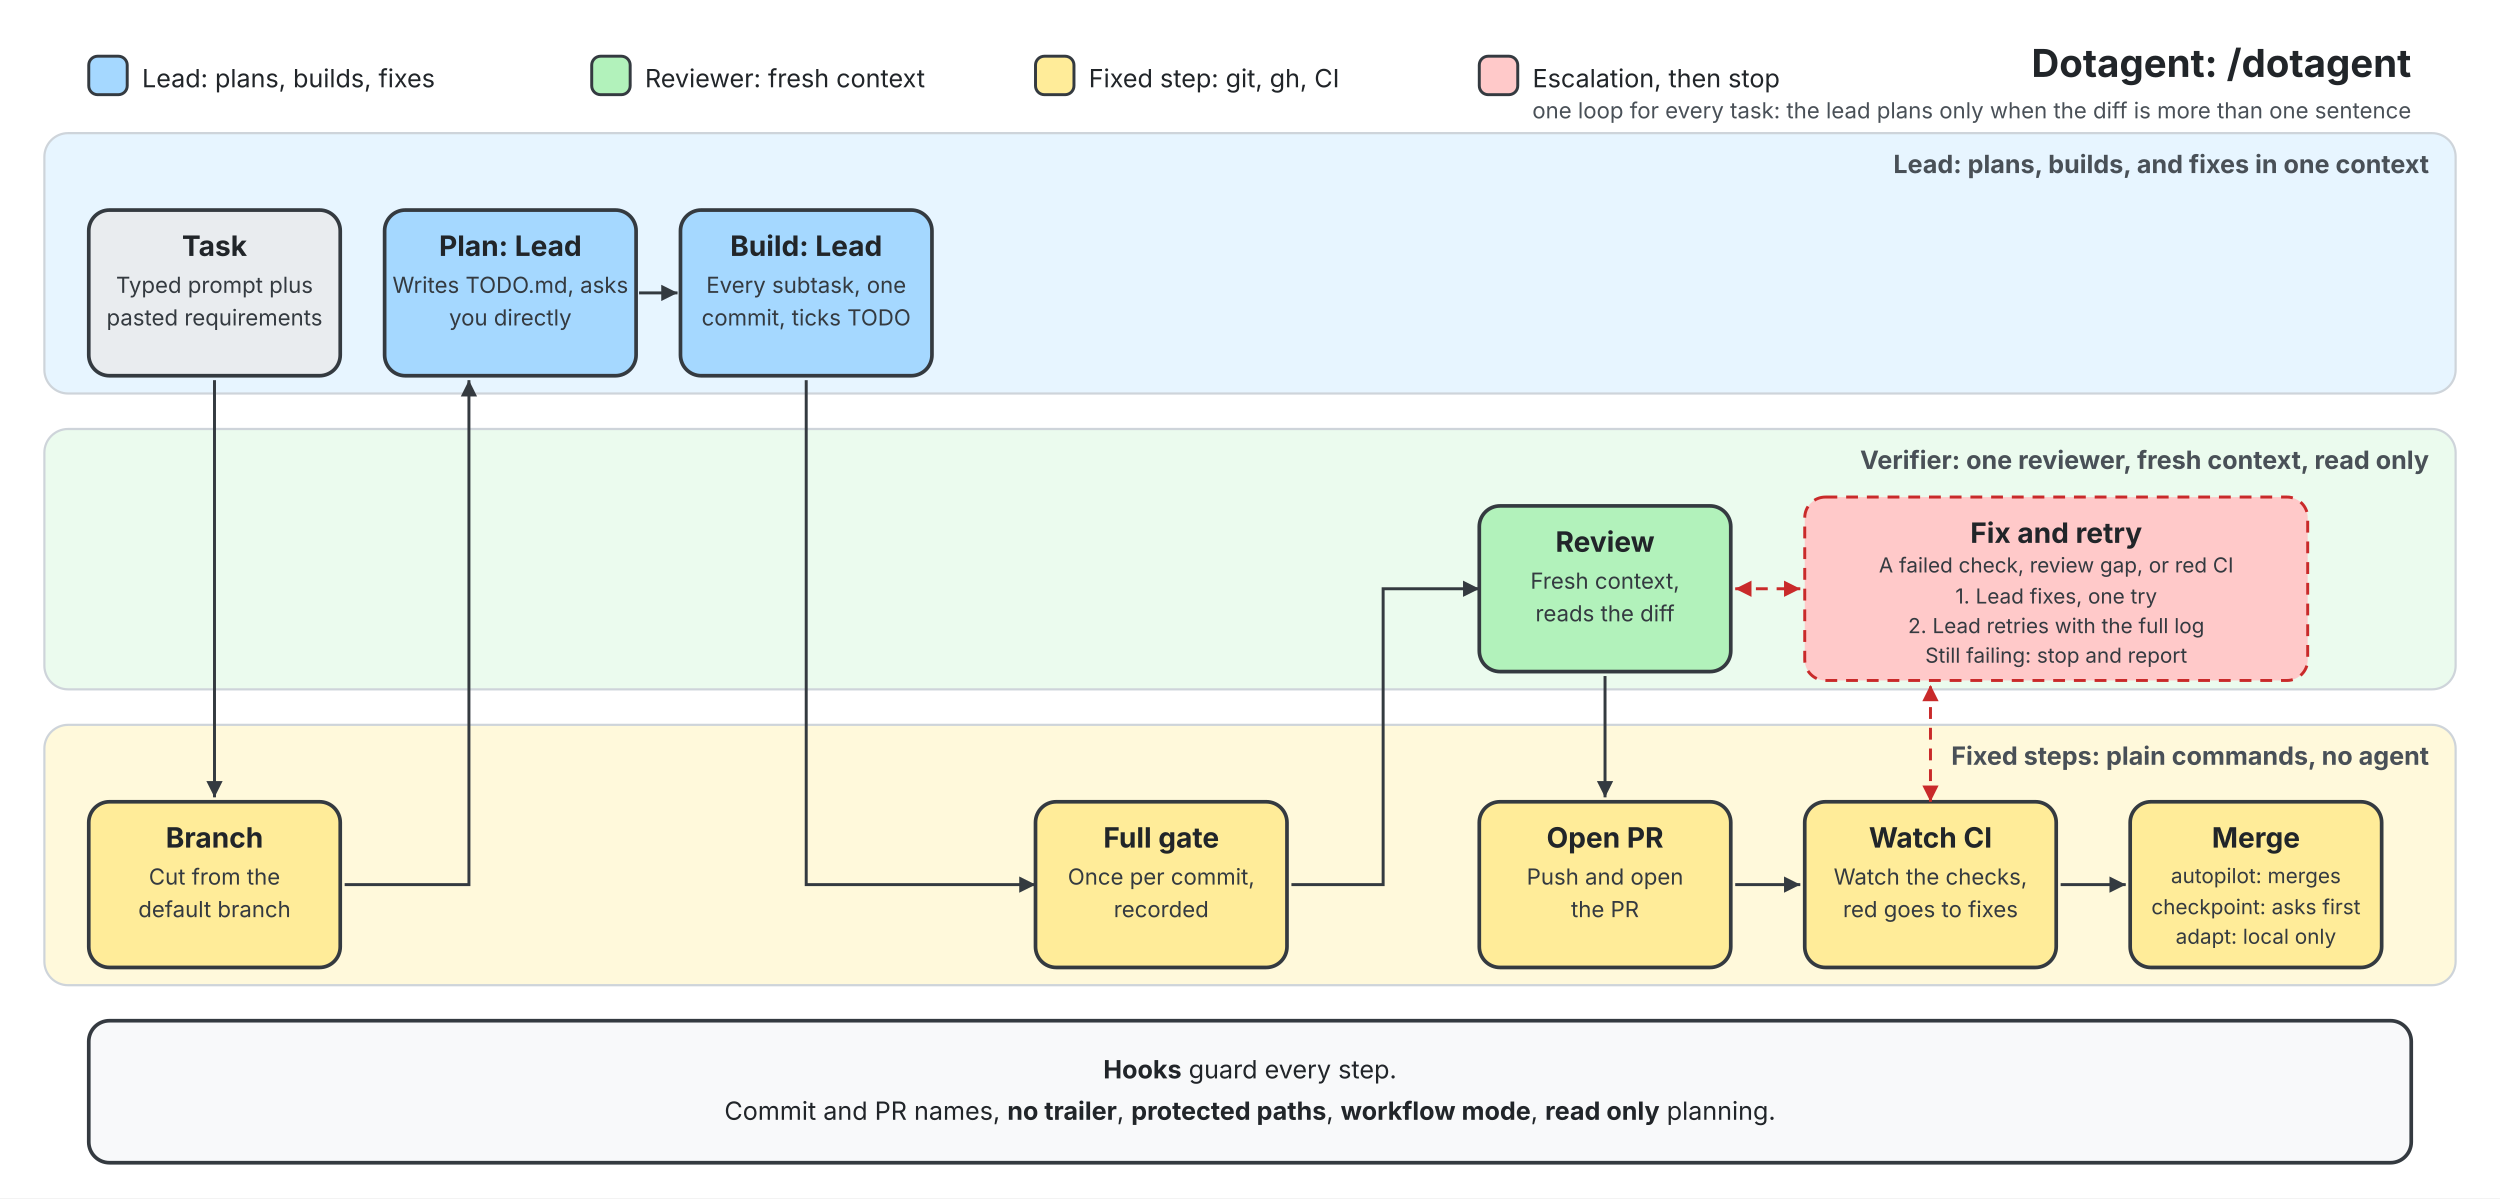
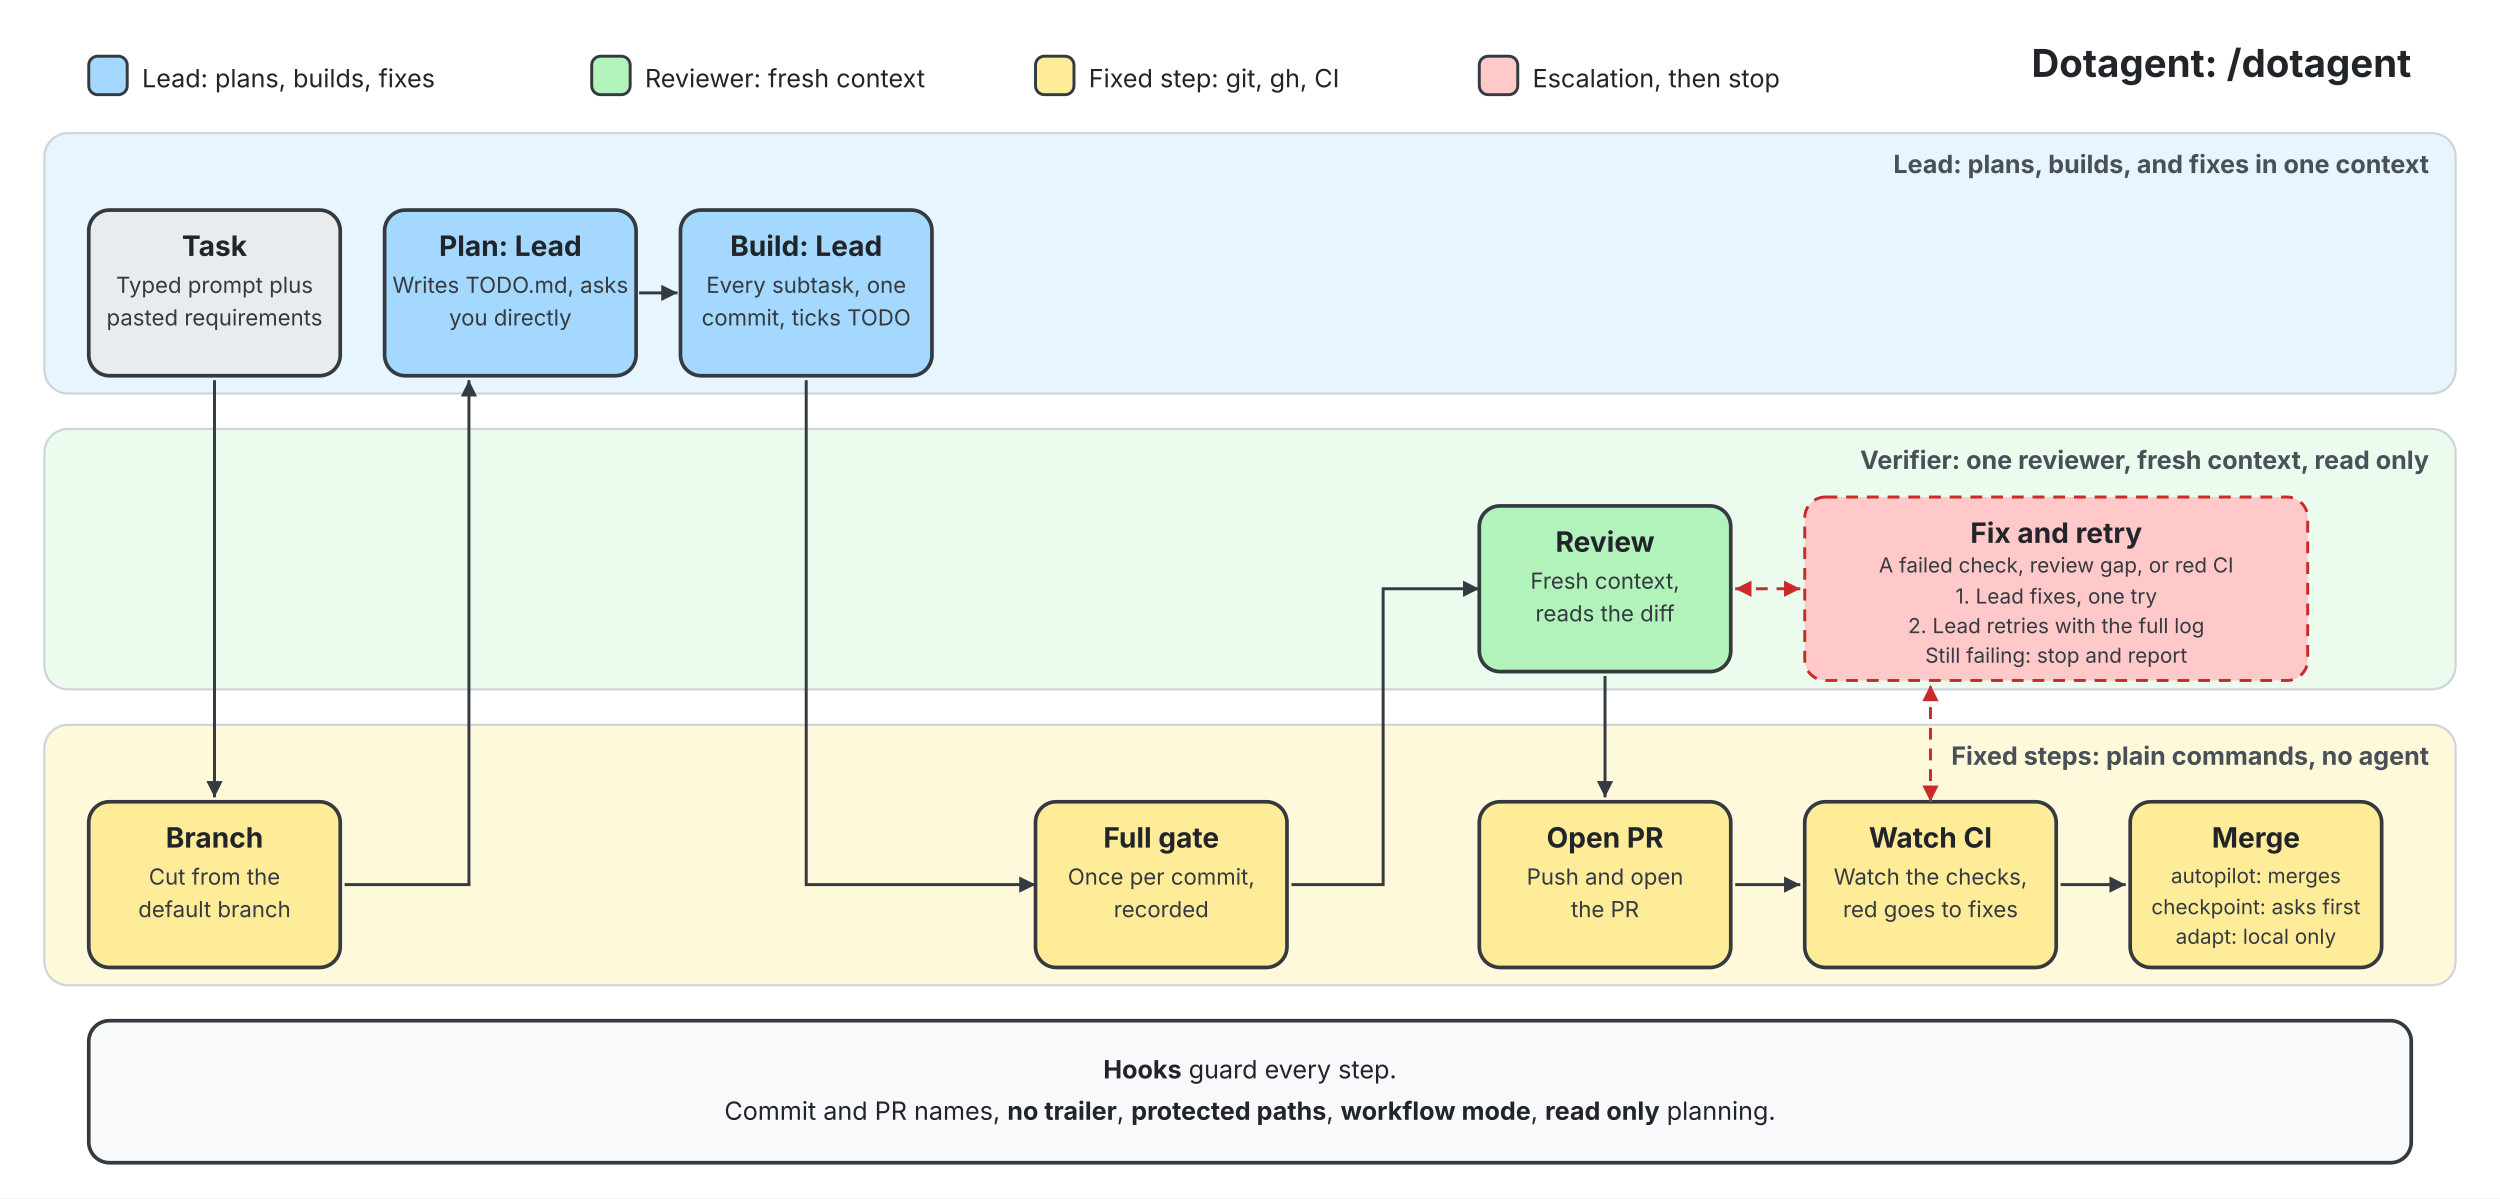
<svg xmlns="http://www.w3.org/2000/svg" viewBox="0 0 1690 810" width="1690" height="810" font-family="Inter, -apple-system, Helvetica Neue, Helvetica, Arial, sans-serif">
  <defs>
    <marker id="a" viewBox="0 0 10 10" markerUnits="userSpaceOnUse" markerWidth="11" markerHeight="11" refX="10" refY="5" orient="auto-start-reverse">
      <path d="M0,0 L10,5 L0,10 z" fill="#343a40" />
    </marker>
    <marker id="r" viewBox="0 0 10 10" markerUnits="userSpaceOnUse" markerWidth="11" markerHeight="11" refX="10" refY="5" orient="auto-start-reverse">
      <path d="M0,0 L10,5 L0,10 z" fill="#c92a2a" />
    </marker>
  </defs>
  <rect width="1690" height="810" fill="#ffffff" />
  <text x="1630" y="52" text-anchor="end" font-size="26" font-weight="700" fill="#212529">Dotagent: /dotagent</text>
  <rect x="60" y="38" width="26" height="26" rx="6" fill="#a5d8ff" stroke="#343a40" stroke-width="2" />
  <text x="96" y="59" text-anchor="start" font-size="17" fill="#212529">Lead: plans, builds, fixes</text>
  <rect x="400" y="38" width="26" height="26" rx="6" fill="#b2f2bb" stroke="#343a40" stroke-width="2" />
  <text x="436" y="59" text-anchor="start" font-size="17" fill="#212529">Reviewer: fresh context</text>
  <rect x="700" y="38" width="26" height="26" rx="6" fill="#ffec99" stroke="#343a40" stroke-width="2" />
  <text x="736" y="59" text-anchor="start" font-size="17" fill="#212529">Fixed step: git, gh, CI</text>
  <rect x="1000" y="38" width="26" height="26" rx="6" fill="#ffc9c9" stroke="#343a40" stroke-width="2" />
  <text x="1036" y="59" text-anchor="start" font-size="17" fill="#212529">Escalation, then stop</text>
  <rect x="30" y="90" width="1630" height="176" rx="16" fill="#e7f5ff" stroke="#ced4da" stroke-width="1.5" />
  <text x="1642" y="117" text-anchor="end" font-size="17" font-weight="700" fill="#495057">Lead: plans, builds, and fixes in one context</text>
  <rect x="30" y="290" width="1630" height="176" rx="16" fill="#ebfbee" stroke="#ced4da" stroke-width="1.5" />
  <text x="1642" y="317" text-anchor="end" font-size="17" font-weight="700" fill="#495057">Verifier: one reviewer, fresh context, read only</text>
  <rect x="30" y="490" width="1630" height="176" rx="16" fill="#fff9db" stroke="#ced4da" stroke-width="1.5" />
  <text x="1642" y="517" text-anchor="end" font-size="17" font-weight="700" fill="#495057">Fixed steps: plain commands, no agent</text>
  <rect x="60" y="142" width="170" height="112" rx="14" fill="#e9ecef" stroke="#343a40" stroke-width="2.5" />
  <text x="145" y="173" text-anchor="middle" font-size="19" font-weight="700" fill="#212529">Task</text>
  <text x="145" y="198" text-anchor="middle" font-size="15" fill="#343a40">Typed prompt plus</text>
  <text x="145" y="220" text-anchor="middle" font-size="15" fill="#343a40">pasted requirements</text>
  <rect x="260" y="142" width="170" height="112" rx="14" fill="#a5d8ff" stroke="#343a40" stroke-width="2.5" />
  <text x="345" y="173" text-anchor="middle" font-size="19" font-weight="700" fill="#212529">Plan: Lead</text>
  <text x="345" y="198" text-anchor="middle" font-size="15" fill="#343a40">Writes TODO.md, asks</text>
  <text x="345" y="220" text-anchor="middle" font-size="15" fill="#343a40">you directly</text>
  <rect x="1000" y="342" width="170" height="112" rx="14" fill="#b2f2bb" stroke="#343a40" stroke-width="2.5" />
  <text x="1085" y="373" text-anchor="middle" font-size="19" font-weight="700" fill="#212529">Review</text>
  <text x="1085" y="398" text-anchor="middle" font-size="15" fill="#343a40">Fresh context,</text>
  <text x="1085" y="420" text-anchor="middle" font-size="15" fill="#343a40">reads the diff</text>
  <rect x="460" y="142" width="170" height="112" rx="14" fill="#a5d8ff" stroke="#343a40" stroke-width="2.5" />
  <text x="545" y="173" text-anchor="middle" font-size="19" font-weight="700" fill="#212529">Build: Lead</text>
  <text x="545" y="198" text-anchor="middle" font-size="15" fill="#343a40">Every subtask, one</text>
  <text x="545" y="220" text-anchor="middle" font-size="15" fill="#343a40">commit, ticks TODO</text>
  <rect x="60" y="542" width="170" height="112" rx="14" fill="#ffec99" stroke="#343a40" stroke-width="2.5" />
  <text x="145" y="573" text-anchor="middle" font-size="19" font-weight="700" fill="#212529">Branch</text>
  <text x="145" y="598" text-anchor="middle" font-size="15" fill="#343a40">Cut from the</text>
  <text x="145" y="620" text-anchor="middle" font-size="15" fill="#343a40">default branch</text>
  <rect x="1000" y="542" width="170" height="112" rx="14" fill="#ffec99" stroke="#343a40" stroke-width="2.5" />
  <text x="1085" y="573" text-anchor="middle" font-size="19" font-weight="700" fill="#212529">Open PR</text>
  <text x="1085" y="598" text-anchor="middle" font-size="15" fill="#343a40">Push and open</text>
  <text x="1085" y="620" text-anchor="middle" font-size="15" fill="#343a40">the PR</text>
  <rect x="1220" y="542" width="170" height="112" rx="14" fill="#ffec99" stroke="#343a40" stroke-width="2.5" />
  <text x="1305" y="573" text-anchor="middle" font-size="19" font-weight="700" fill="#212529">Watch CI</text>
  <text x="1305" y="598" text-anchor="middle" font-size="15" fill="#343a40">Watch the checks,</text>
  <text x="1305" y="620" text-anchor="middle" font-size="15" fill="#343a40">red goes to fixes</text>
  <rect x="1440" y="542" width="170" height="112" rx="14" fill="#ffec99" stroke="#343a40" stroke-width="2.5" />
  <text x="1525" y="573" text-anchor="middle" font-size="19" font-weight="700" fill="#212529">Merge</text>
  <text x="1525" y="597" text-anchor="middle" font-size="14" fill="#343a40">autopilot: merges</text>
  <text x="1525" y="618" text-anchor="middle" font-size="14" fill="#343a40">checkpoint: asks first</text>
  <text x="1525" y="638" text-anchor="middle" font-size="14" fill="#343a40">adapt: local only</text>
  <polyline points="145,257 145,539" fill="none" stroke="#343a40" stroke-width="2" marker-end="url(#a)" />
  <polyline points="233,598 317,598 317,257" fill="none" stroke="#343a40" stroke-width="2" marker-end="url(#a)" />
  <polyline points="432,198 458,198" fill="none" stroke="#343a40" stroke-width="2" marker-end="url(#a)" />
  <polyline points="545,257 545,598 700,598" fill="none" stroke="#343a40" stroke-width="2" marker-end="url(#a)" />
  <polyline points="1085,457 1085,539" fill="none" stroke="#343a40" stroke-width="2" marker-end="url(#a)" />
  <polyline points="1173,598 1217,598" fill="none" stroke="#343a40" stroke-width="2" marker-end="url(#a)" />
  <polyline points="1393,598 1437,598" fill="none" stroke="#343a40" stroke-width="2" marker-end="url(#a)" />
  <rect x="1220" y="336" width="340" height="124" rx="14" fill="#ffc9c9" stroke="#c92a2a" stroke-width="2" stroke-dasharray="8 6" />
  <text x="1390" y="367" text-anchor="middle" font-size="19" font-weight="700" fill="#212529">Fix and retry</text>
  <text x="1390" y="387" text-anchor="middle" font-size="14" fill="#343a40">A failed check, review gap, or red CI</text>
  <text x="1390" y="408" text-anchor="middle" font-size="14" fill="#343a40">1. Lead fixes, one try</text>
  <text x="1390" y="428" text-anchor="middle" font-size="14" fill="#343a40">2. Lead retries with the full log</text>
  <text x="1390" y="448" text-anchor="middle" font-size="14" fill="#343a40">Still failing: stop and report</text>
  <rect x="60" y="690" width="1570" height="96" rx="14" fill="#f8f9fa" stroke="#343a40" stroke-width="2.5" />
  <text x="845" y="729" text-anchor="middle" font-size="17" fill="#212529">
    <tspan font-weight="700" fill="#212529">Hooks</tspan> guard every step.</text>
  <text x="845" y="757" text-anchor="middle" font-size="17" fill="#212529">Commit and PR names, <tspan font-weight="700" fill="#212529">no trailer</tspan>, <tspan font-weight="700" fill="#212529">protected paths</tspan>, <tspan font-weight="700" fill="#212529">workflow mode</tspan>, <tspan font-weight="700" fill="#212529">read only</tspan> planning.</text>
-   <text x="1630" y="80" text-anchor="end" font-size="15" fill="#495057">one loop for every task: the lead plans only when the diff is more than one sentence</text>
  <rect x="700" y="542" width="170" height="112" rx="14" fill="#ffec99" stroke="#343a40" stroke-width="2.5" />
  <text x="785" y="573" text-anchor="middle" font-size="19" font-weight="700" fill="#212529">Full gate</text>
  <text x="785" y="598" text-anchor="middle" font-size="15" fill="#343a40">Once per commit,</text>
  <text x="785" y="620" text-anchor="middle" font-size="15" fill="#343a40">recorded</text>
  <polyline points="873,598 935,598 935,398 1000,398" fill="none" stroke="#343a40" stroke-width="2" marker-end="url(#a)" />
  <polyline points="1173,398 1217,398" fill="none" stroke="#c92a2a" stroke-width="2" stroke-dasharray="8 6" marker-end="url(#r)" marker-start="url(#r)" />
  <polyline points="1305,542 1305,463" fill="none" stroke="#c92a2a" stroke-width="2" stroke-dasharray="8 6" marker-end="url(#r)" marker-start="url(#r)" />
</svg>
